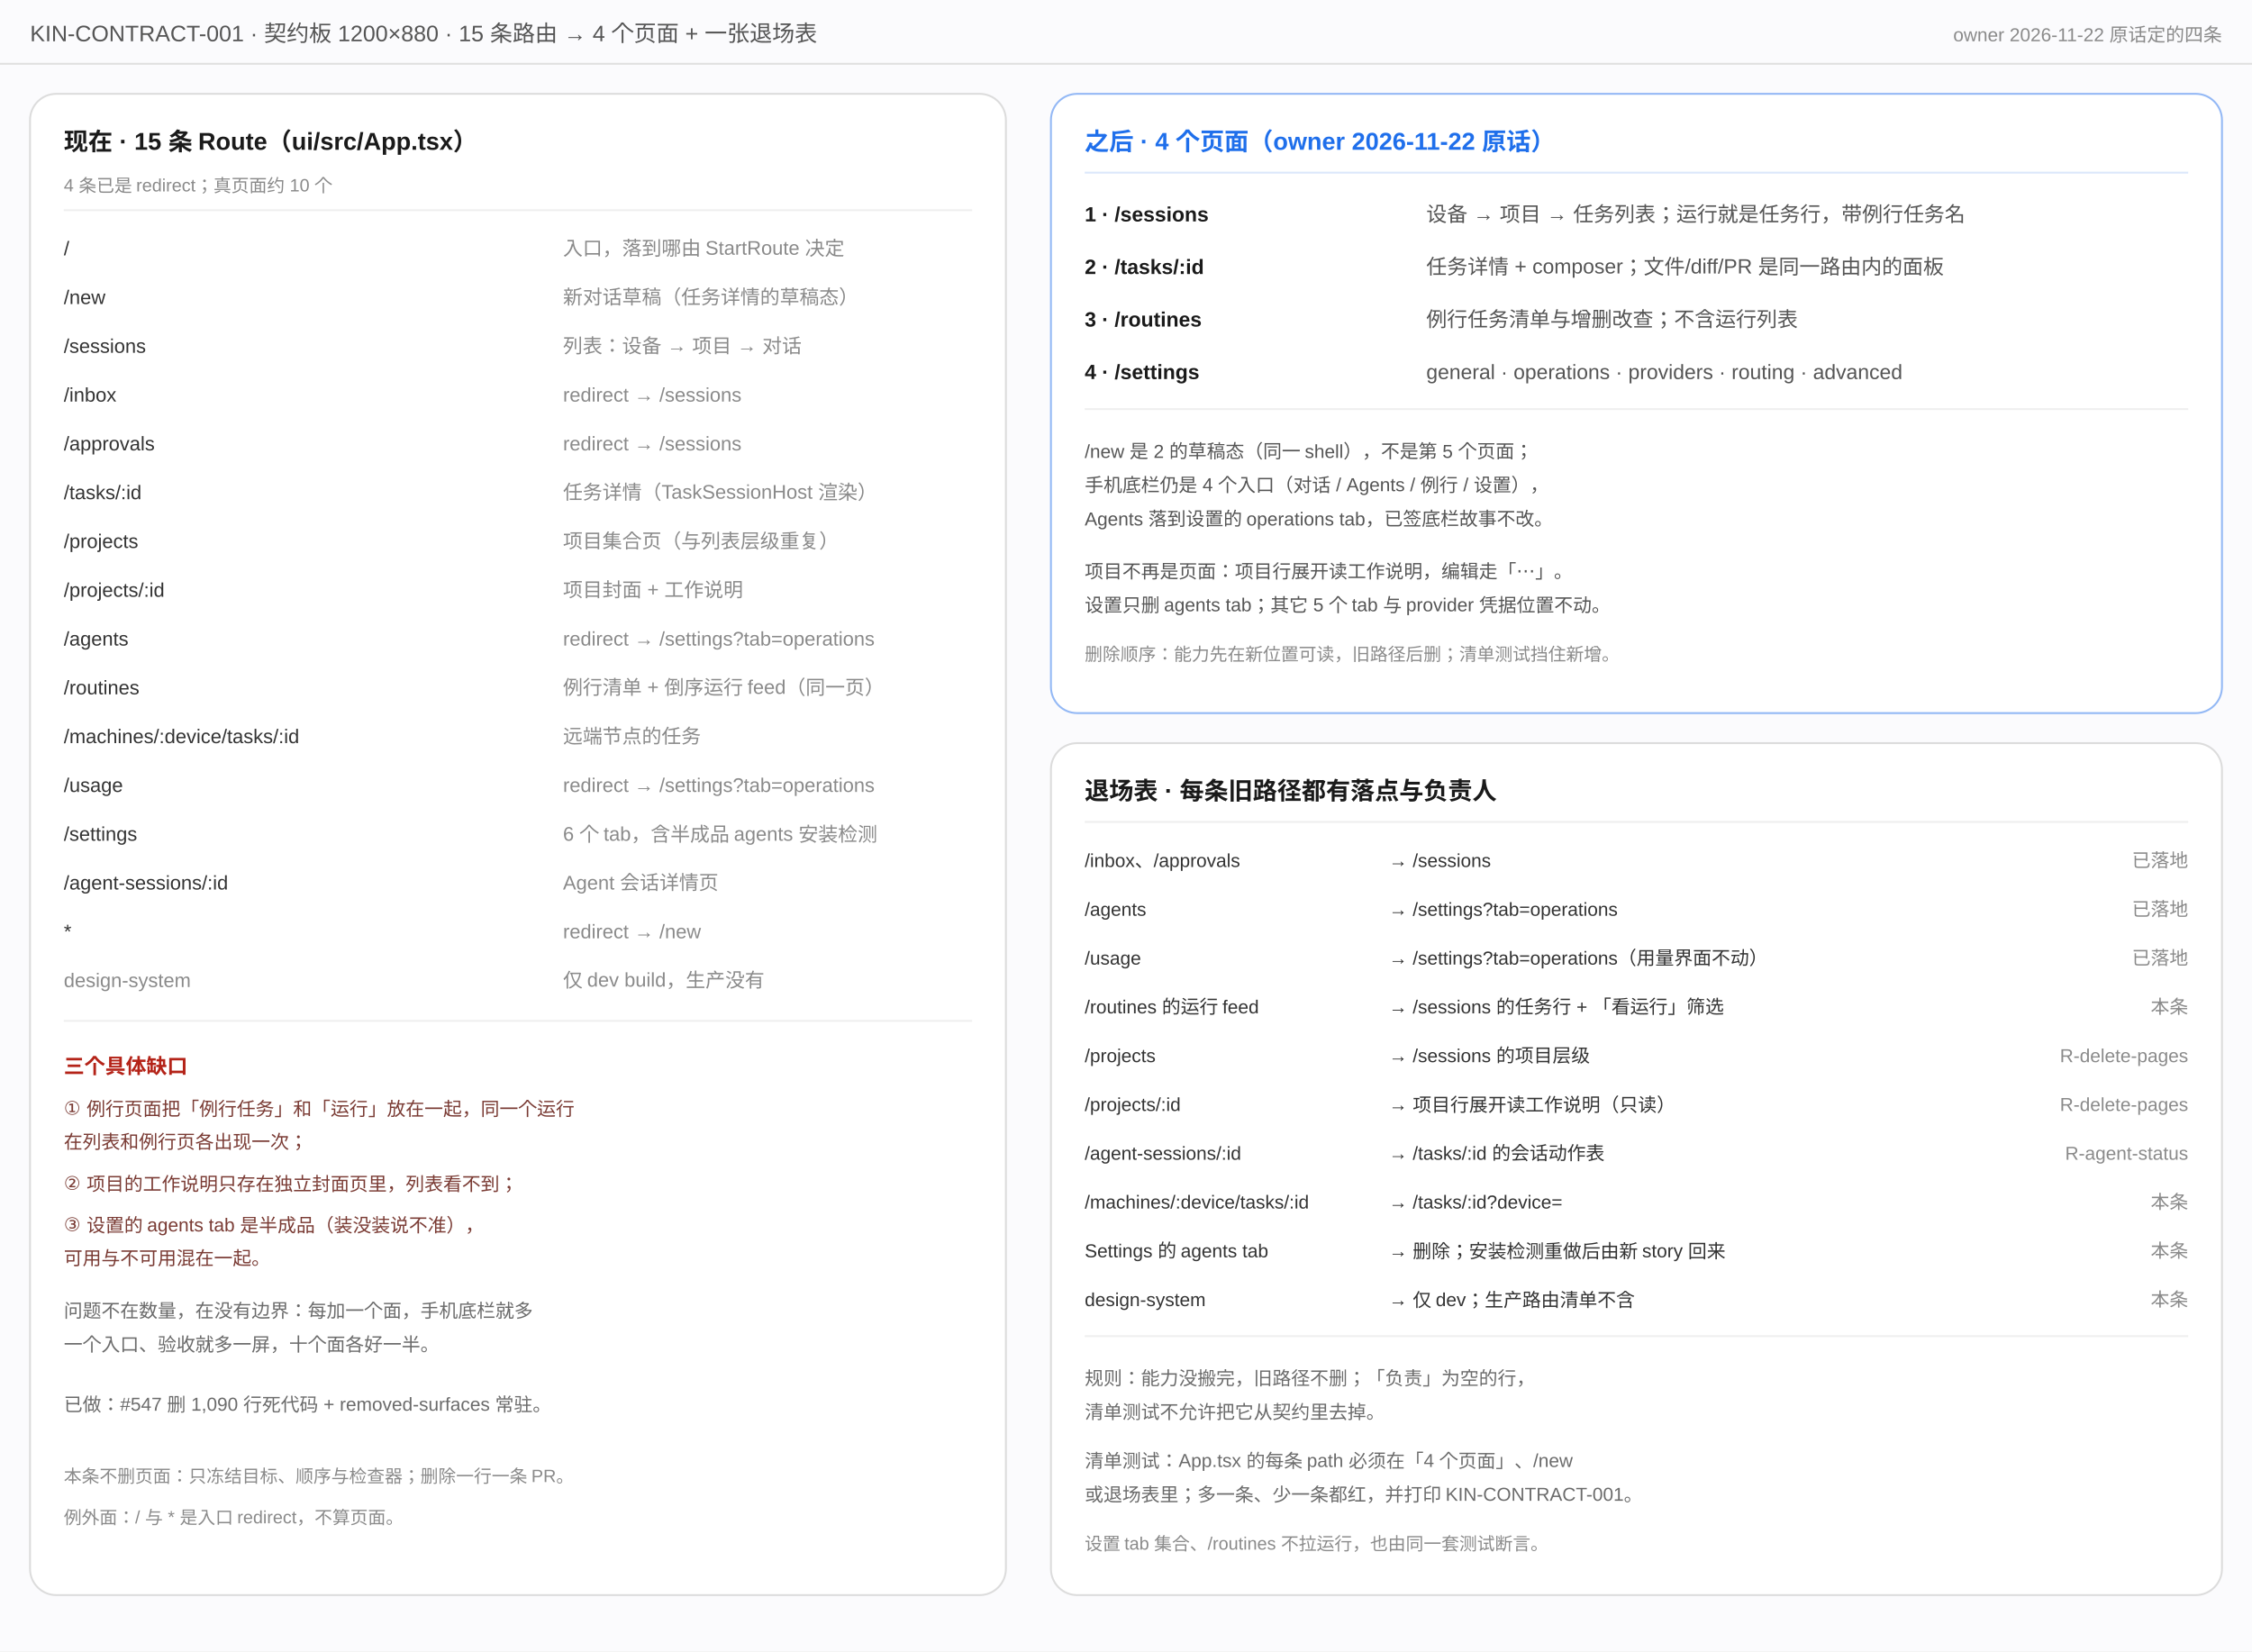
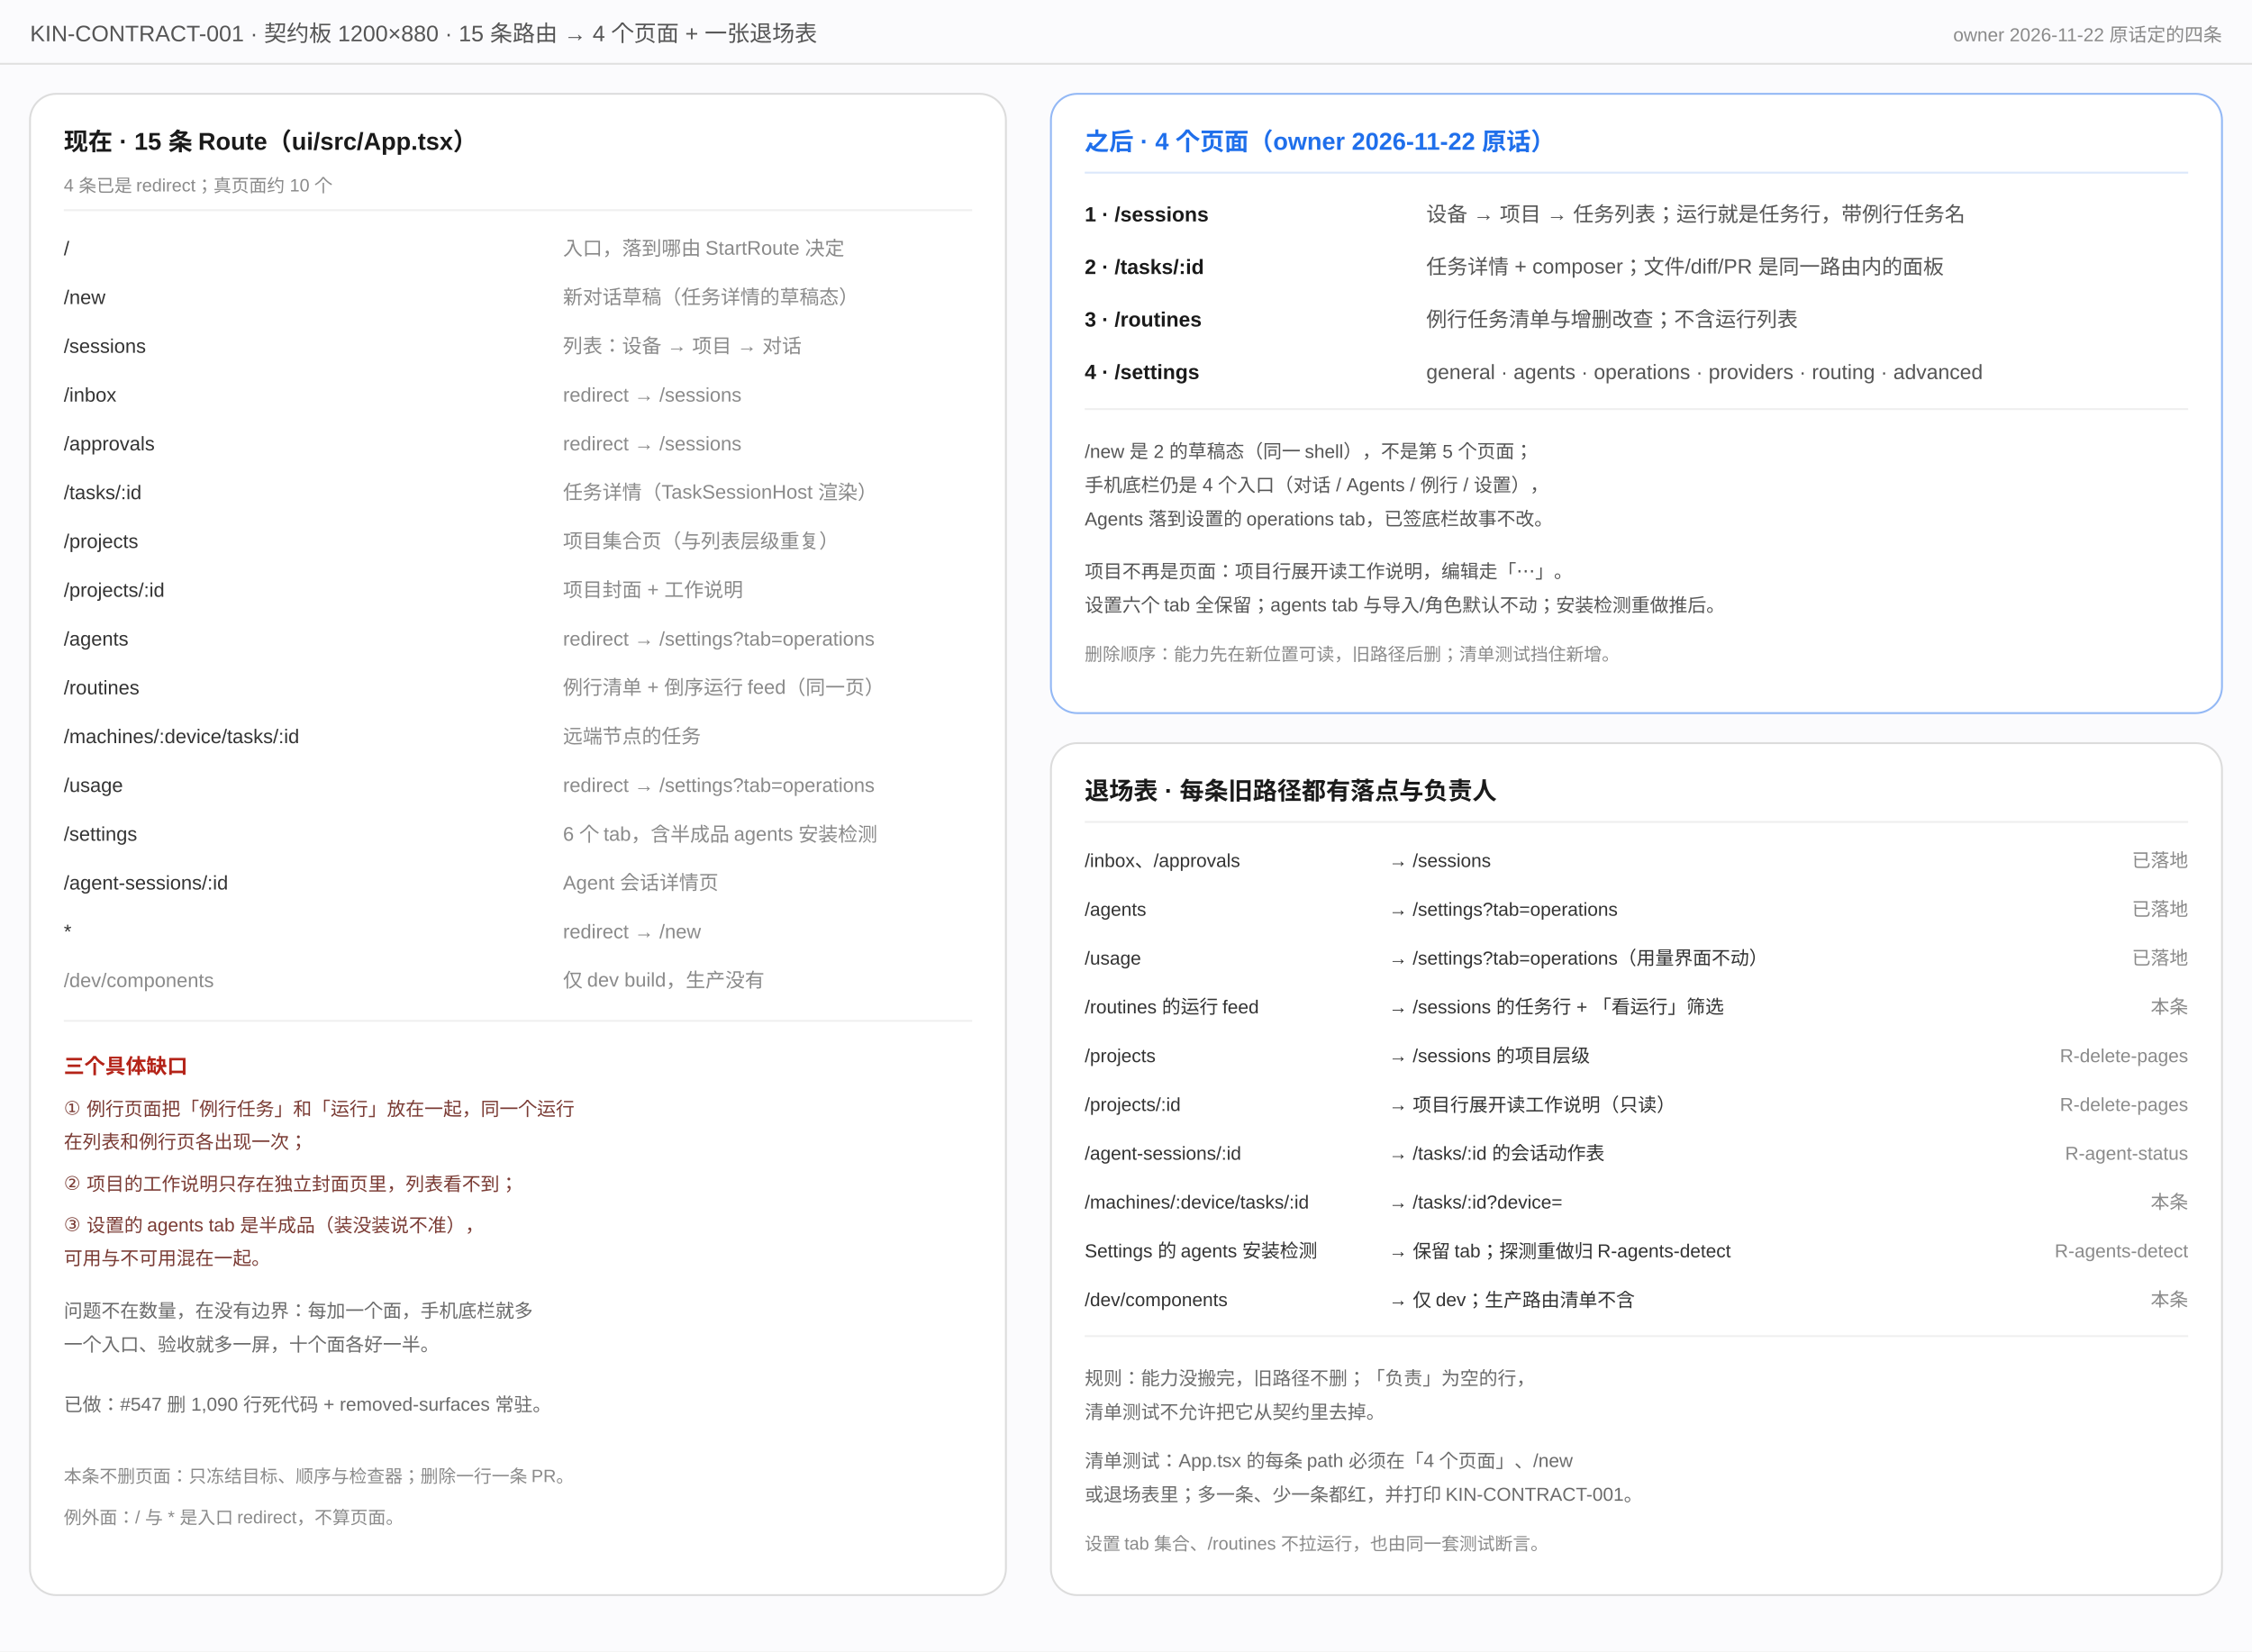
<svg xmlns="http://www.w3.org/2000/svg" width="1200" height="880" viewBox="0 0 1200 880">
  <g font-family="PingFang SC, Helvetica Neue, Arial, sans-serif">
    <rect width="1200" height="880" fill="#fbfbfd" />
    <text x="16" y="22" font-size="12" fill="#555">KIN-CONTRACT-001 · 契约板 1200×880 · 15 条路由 → 4 个页面 + 一张退场表</text>
    <text x="1184" y="22" font-size="10" fill="#8a8a8a" text-anchor="end">owner 2026-11-22 原话定的四条</text>
    <line x1="0" y1="34" x2="1200" y2="34" stroke="#e0e0e0" />
    <rect x="16" y="50" width="520" height="800" rx="14" fill="#ffffff" stroke="#dcdcdc" />
    <text x="34" y="80" font-size="13" fill="#1a1a1a" font-weight="600">现在 · 15 条 Route（ui/src/App.tsx）</text>
    <text x="34" y="102" font-size="9.5" fill="#8a8a8a">4 条已是 redirect；真页面约 10 个</text>
    <line x1="34" y1="112" x2="518" y2="112" stroke="#efefef" />
    <g font-size="10.5" fill="#333">
      <text x="34" y="136">/</text>
      <text x="300" y="136" fill="#8a8a8a">入口，落到哪由 StartRoute 决定</text>
      <text x="34" y="162">/new</text>
      <text x="300" y="162" fill="#8a8a8a">新对话草稿（任务详情的草稿态）</text>
      <text x="34" y="188">/sessions</text>
      <text x="300" y="188" fill="#8a8a8a">列表：设备 → 项目 → 对话</text>
      <text x="34" y="214">/inbox</text>
      <text x="300" y="214" fill="#8a8a8a">redirect → /sessions</text>
      <text x="34" y="240">/approvals</text>
      <text x="300" y="240" fill="#8a8a8a">redirect → /sessions</text>
      <text x="34" y="266">/tasks/:id</text>
      <text x="300" y="266" fill="#8a8a8a">任务详情（TaskSessionHost 渲染）</text>
      <text x="34" y="292">/projects</text>
      <text x="300" y="292" fill="#8a8a8a">项目集合页（与列表层级重复）</text>
      <text x="34" y="318">/projects/:id</text>
      <text x="300" y="318" fill="#8a8a8a">项目封面 + 工作说明</text>
      <text x="34" y="344">/agents</text>
      <text x="300" y="344" fill="#8a8a8a">redirect → /settings?tab=operations</text>
      <text x="34" y="370">/routines</text>
      <text x="300" y="370" fill="#8a8a8a">例行清单 + 倒序运行 feed（同一页）</text>
      <text x="34" y="396">/machines/:device/tasks/:id</text>
      <text x="300" y="396" fill="#8a8a8a">远端节点的任务</text>
      <text x="34" y="422">/usage</text>
      <text x="300" y="422" fill="#8a8a8a">redirect → /settings?tab=operations</text>
      <text x="34" y="448">/settings</text>
      <text x="300" y="448" fill="#8a8a8a">6 个 tab，含半成品 agents 安装检测</text>
      <text x="34" y="474">/agent-sessions/:id</text>
      <text x="300" y="474" fill="#8a8a8a">Agent 会话详情页</text>
      <text x="34" y="500">*</text>
      <text x="300" y="500" fill="#8a8a8a">redirect → /new</text>
-       <text x="34" y="526" fill="#8a8a8a">design-system</text>
+       <text x="34" y="526" fill="#8a8a8a">/dev/components</text>
      <text x="300" y="526" fill="#8a8a8a">仅 dev build，生产没有</text>
    </g>
    <line x1="34" y1="544" x2="518" y2="544" stroke="#efefef" />
    <text x="34" y="572" font-size="11" fill="#b42318" font-weight="600">三个具体缺口</text>
    <text x="34" y="594" font-size="10" fill="#7a3b34">① 例行页面把「例行任务」和「运行」放在一起，同一个运行</text>
    <text x="34" y="612" font-size="10" fill="#7a3b34">在列表和例行页各出现一次；</text>
    <text x="34" y="634" font-size="10" fill="#7a3b34">② 项目的工作说明只存在独立封面页里，列表看不到；</text>
    <text x="34" y="656" font-size="10" fill="#7a3b34">③ 设置的 agents tab 是半成品（装没装说不准），</text>
    <text x="34" y="674" font-size="10" fill="#7a3b34">可用与不可用混在一起。</text>
    <text x="34" y="702" font-size="10" fill="#6b6b6b">问题不在数量，在没有边界：每加一个面，手机底栏就多</text>
    <text x="34" y="720" font-size="10" fill="#6b6b6b">一个入口、验收就多一屏，十个面各好一半。</text>
    <text x="34" y="752" font-size="10" fill="#6b6b6b">已做：#547 删 1,090 行死代码 + removed-surfaces 常驻。</text>
    <text x="34" y="790" font-size="9.5" fill="#8a8a8a">本条不删页面：只冻结目标、顺序与检查器；删除一行一条 PR。</text>
    <text x="34" y="812" font-size="9.5" fill="#8a8a8a">例外面：/ 与 * 是入口 redirect，不算页面。</text>
    <rect x="560" y="50" width="624" height="330" rx="14" fill="#ffffff" stroke="#93b8f5" />
    <text x="578" y="80" font-size="13" fill="#1f6feb" font-weight="600">之后 · 4 个页面（owner 2026-11-22 原话）</text>
    <line x1="578" y1="92" x2="1166" y2="92" stroke="#dbe7fb" />
    <g font-size="11" fill="#1a1a1a">
      <text x="578" y="118" font-weight="600">1 · /sessions</text>
      <text x="760" y="118" fill="#555">设备 → 项目 → 任务列表；运行就是任务行，带例行任务名</text>
      <text x="578" y="146" font-weight="600">2 · /tasks/:id</text>
      <text x="760" y="146" fill="#555">任务详情 + composer；文件/diff/PR 是同一路由内的面板</text>
      <text x="578" y="174" font-weight="600">3 · /routines</text>
      <text x="760" y="174" fill="#555">例行任务清单与增删改查；不含运行列表</text>
      <text x="578" y="202" font-weight="600">4 · /settings</text>
-       <text x="760" y="202" fill="#555">general · operations · providers · routing · advanced</text>
+       <text x="760" y="202" fill="#555">general · agents · operations · providers · routing · advanced</text>
    </g>
    <line x1="578" y1="218" x2="1166" y2="218" stroke="#efefef" />
    <text x="578" y="244" font-size="10" fill="#555">/new 是 2 的草稿态（同一 shell），不是第 5 个页面；</text>
    <text x="578" y="262" font-size="10" fill="#555">手机底栏仍是 4 个入口（对话 / Agents / 例行 / 设置），</text>
    <text x="578" y="280" font-size="10" fill="#555">Agents 落到设置的 operations tab，已签底栏故事不改。</text>
    <text x="578" y="308" font-size="10" fill="#555">项目不再是页面：项目行展开读工作说明，编辑走「⋯」。</text>
-     <text x="578" y="326" font-size="10" fill="#555">设置只删 agents tab；其它 5 个 tab 与 provider 凭据位置不动。</text>
+     <text x="578" y="326" font-size="10" fill="#555">设置六个 tab 全保留；agents tab 与导入/角色默认不动；安装检测重做推后。</text>
    <text x="578" y="352" font-size="9.5" fill="#8a8a8a">删除顺序：能力先在新位置可读，旧路径后删；清单测试挡住新增。</text>
    <rect x="560" y="396" width="624" height="454" rx="14" fill="#ffffff" stroke="#dcdcdc" />
    <text x="578" y="426" font-size="13" fill="#1a1a1a" font-weight="600">退场表 · 每条旧路径都有落点与负责人</text>
    <line x1="578" y1="438" x2="1166" y2="438" stroke="#efefef" />
    <g font-size="10" fill="#333">
      <text x="578" y="462">/inbox、/approvals</text>
      <text x="740" y="462">→ /sessions</text>
      <text x="1166" y="462" text-anchor="end" fill="#8a8a8a">已落地</text>
      <text x="578" y="488">/agents</text>
      <text x="740" y="488">→ /settings?tab=operations</text>
      <text x="1166" y="488" text-anchor="end" fill="#8a8a8a">已落地</text>
      <text x="578" y="514">/usage</text>
      <text x="740" y="514">→ /settings?tab=operations（用量界面不动）</text>
      <text x="1166" y="514" text-anchor="end" fill="#8a8a8a">已落地</text>
      <text x="578" y="540">/routines 的运行 feed</text>
      <text x="740" y="540">→ /sessions 的任务行 + 「看运行」筛选</text>
      <text x="1166" y="540" text-anchor="end" fill="#8a8a8a">本条</text>
      <text x="578" y="566">/projects</text>
      <text x="740" y="566">→ /sessions 的项目层级</text>
      <text x="1166" y="566" text-anchor="end" fill="#8a8a8a">R-delete-pages</text>
      <text x="578" y="592">/projects/:id</text>
      <text x="740" y="592">→ 项目行展开读工作说明（只读）</text>
      <text x="1166" y="592" text-anchor="end" fill="#8a8a8a">R-delete-pages</text>
      <text x="578" y="618">/agent-sessions/:id</text>
      <text x="740" y="618">→ /tasks/:id 的会话动作表</text>
      <text x="1166" y="618" text-anchor="end" fill="#8a8a8a">R-agent-status</text>
      <text x="578" y="644">/machines/:device/tasks/:id</text>
      <text x="740" y="644">→ /tasks/:id?device=</text>
      <text x="1166" y="644" text-anchor="end" fill="#8a8a8a">本条</text>
-       <text x="578" y="670">Settings 的 agents tab</text>
-       <text x="740" y="670">→ 删除；安装检测重做后由新 story 回来</text>
-       <text x="1166" y="670" text-anchor="end" fill="#8a8a8a">本条</text>
-       <text x="578" y="696">design-system</text>
+       <text x="578" y="670">Settings 的 agents 安装检测</text>
+       <text x="740" y="670">→ 保留 tab；探测重做归 R-agents-detect</text>
+       <text x="1166" y="670" text-anchor="end" fill="#8a8a8a">R-agents-detect</text>
+       <text x="578" y="696">/dev/components</text>
      <text x="740" y="696">→ 仅 dev；生产路由清单不含</text>
      <text x="1166" y="696" text-anchor="end" fill="#8a8a8a">本条</text>
    </g>
    <line x1="578" y1="712" x2="1166" y2="712" stroke="#efefef" />
    <text x="578" y="738" font-size="10" fill="#6b6b6b">规则：能力没搬完，旧路径不删；「负责」为空的行，</text>
    <text x="578" y="756" font-size="10" fill="#6b6b6b">清单测试不允许把它从契约里去掉。</text>
    <text x="578" y="782" font-size="10" fill="#6b6b6b">清单测试：App.tsx 的每条 path 必须在「4 个页面」、/new</text>
    <text x="578" y="800" font-size="10" fill="#6b6b6b">或退场表里；多一条、少一条都红，并打印 KIN-CONTRACT-001。</text>
    <text x="578" y="826" font-size="9.5" fill="#8a8a8a">设置 tab 集合、/routines 不拉运行，也由同一套测试断言。</text>
  </g>
</svg>
